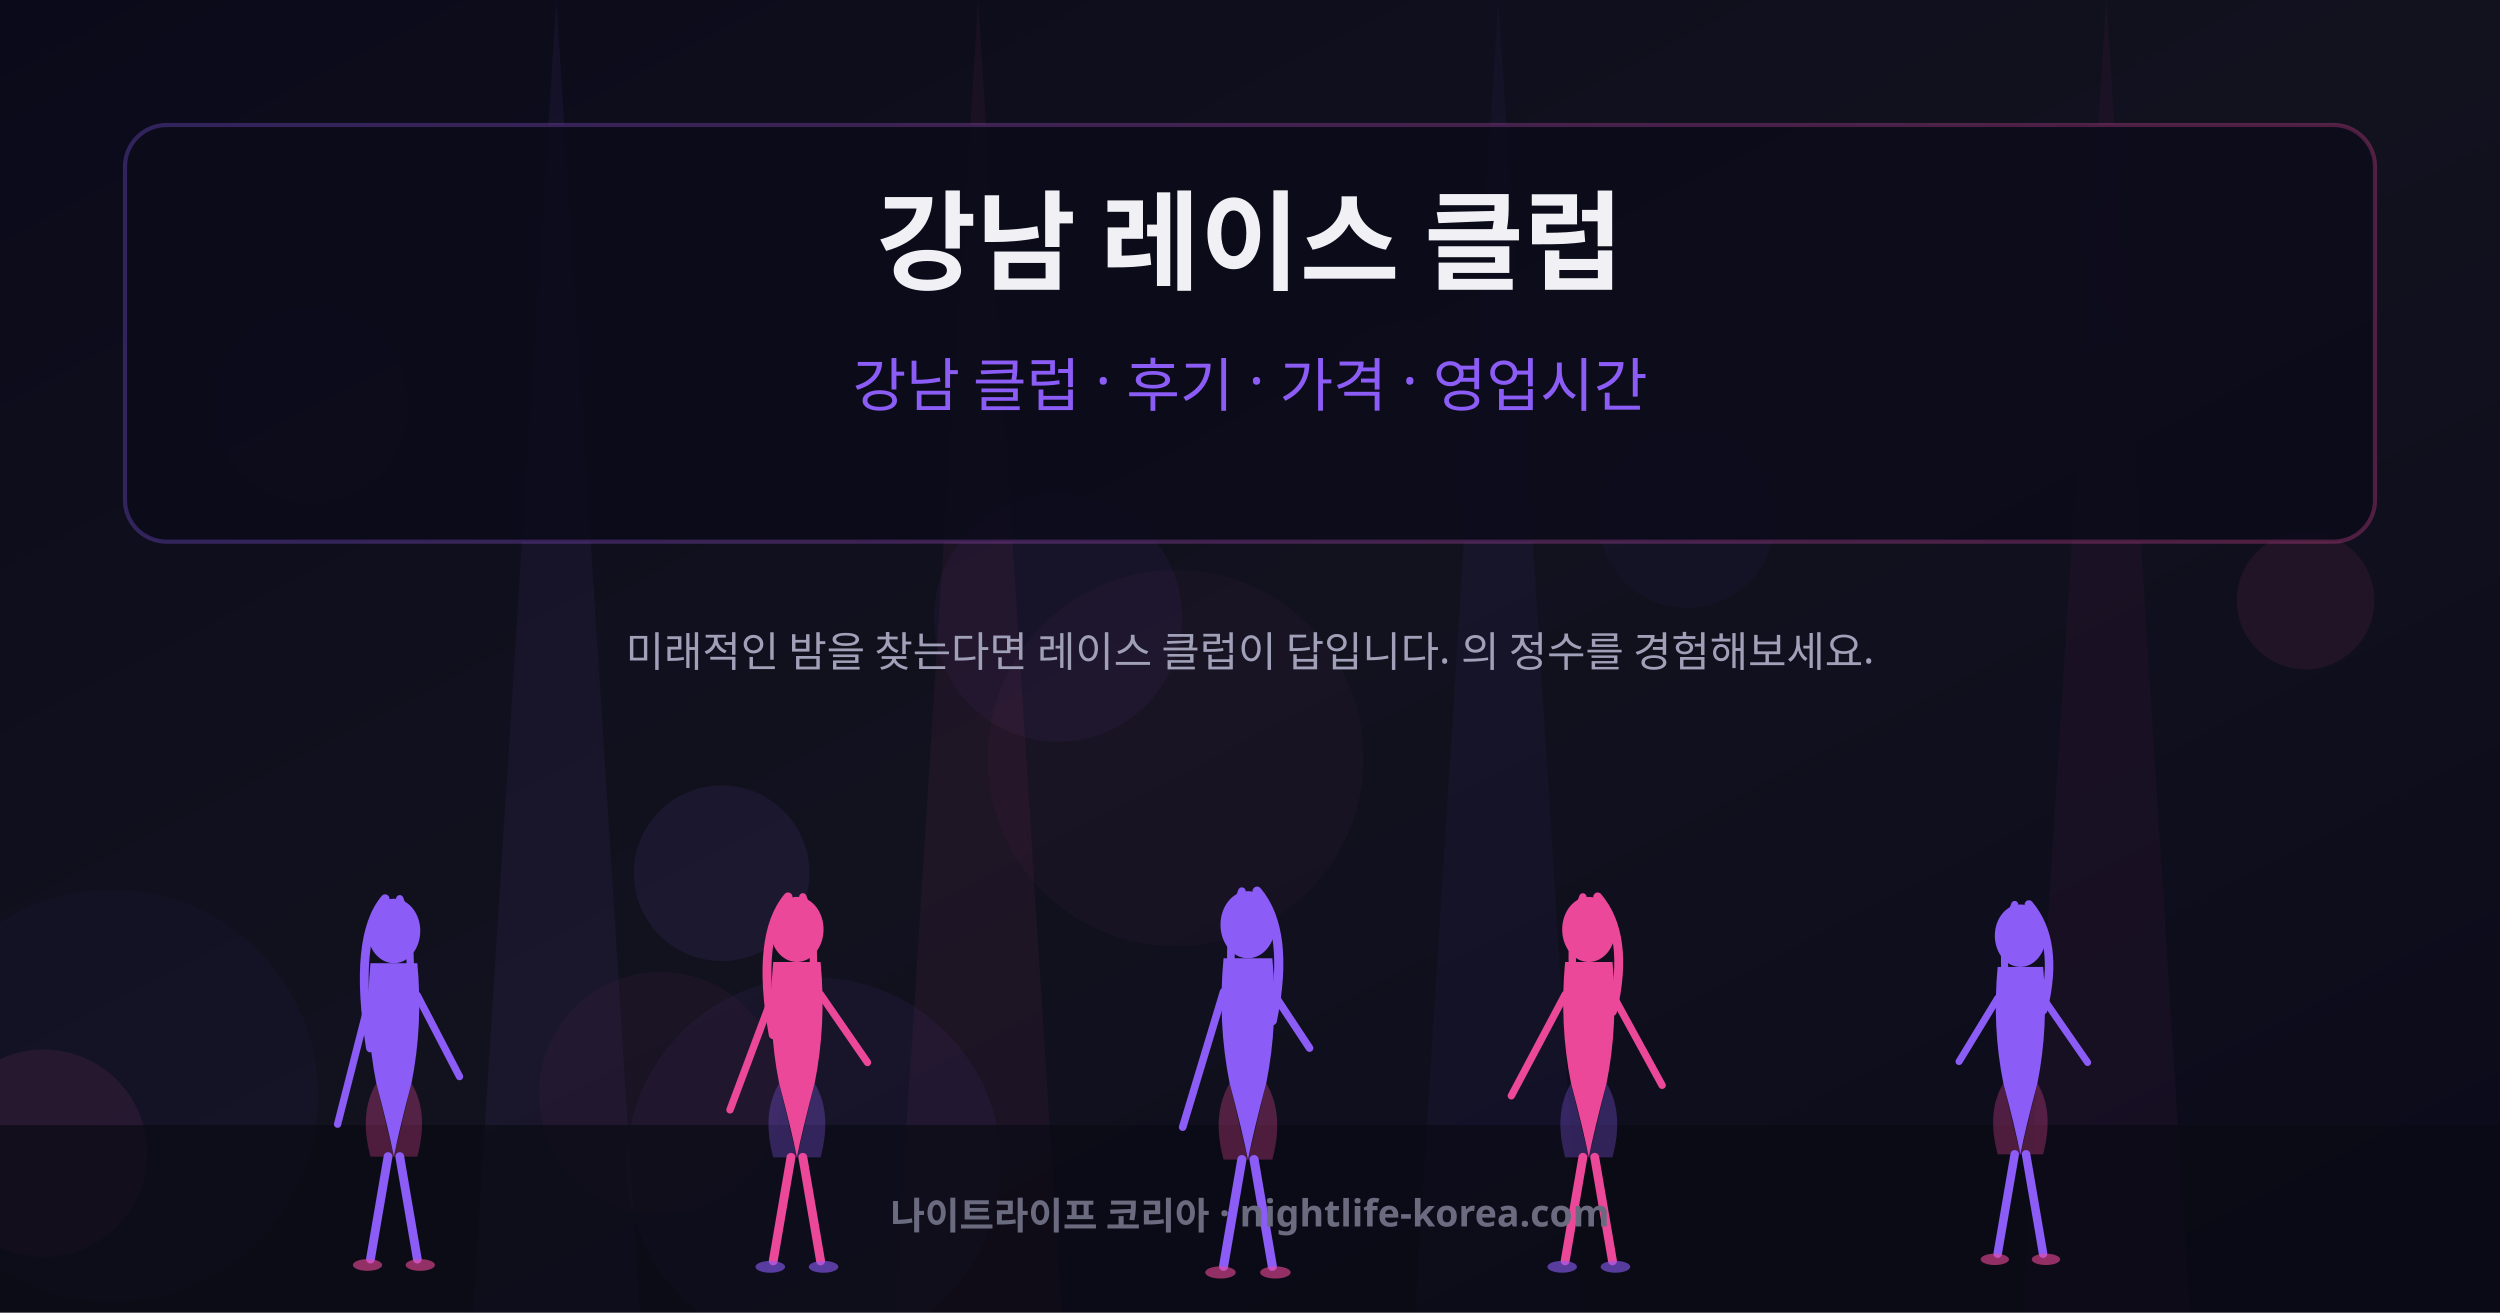
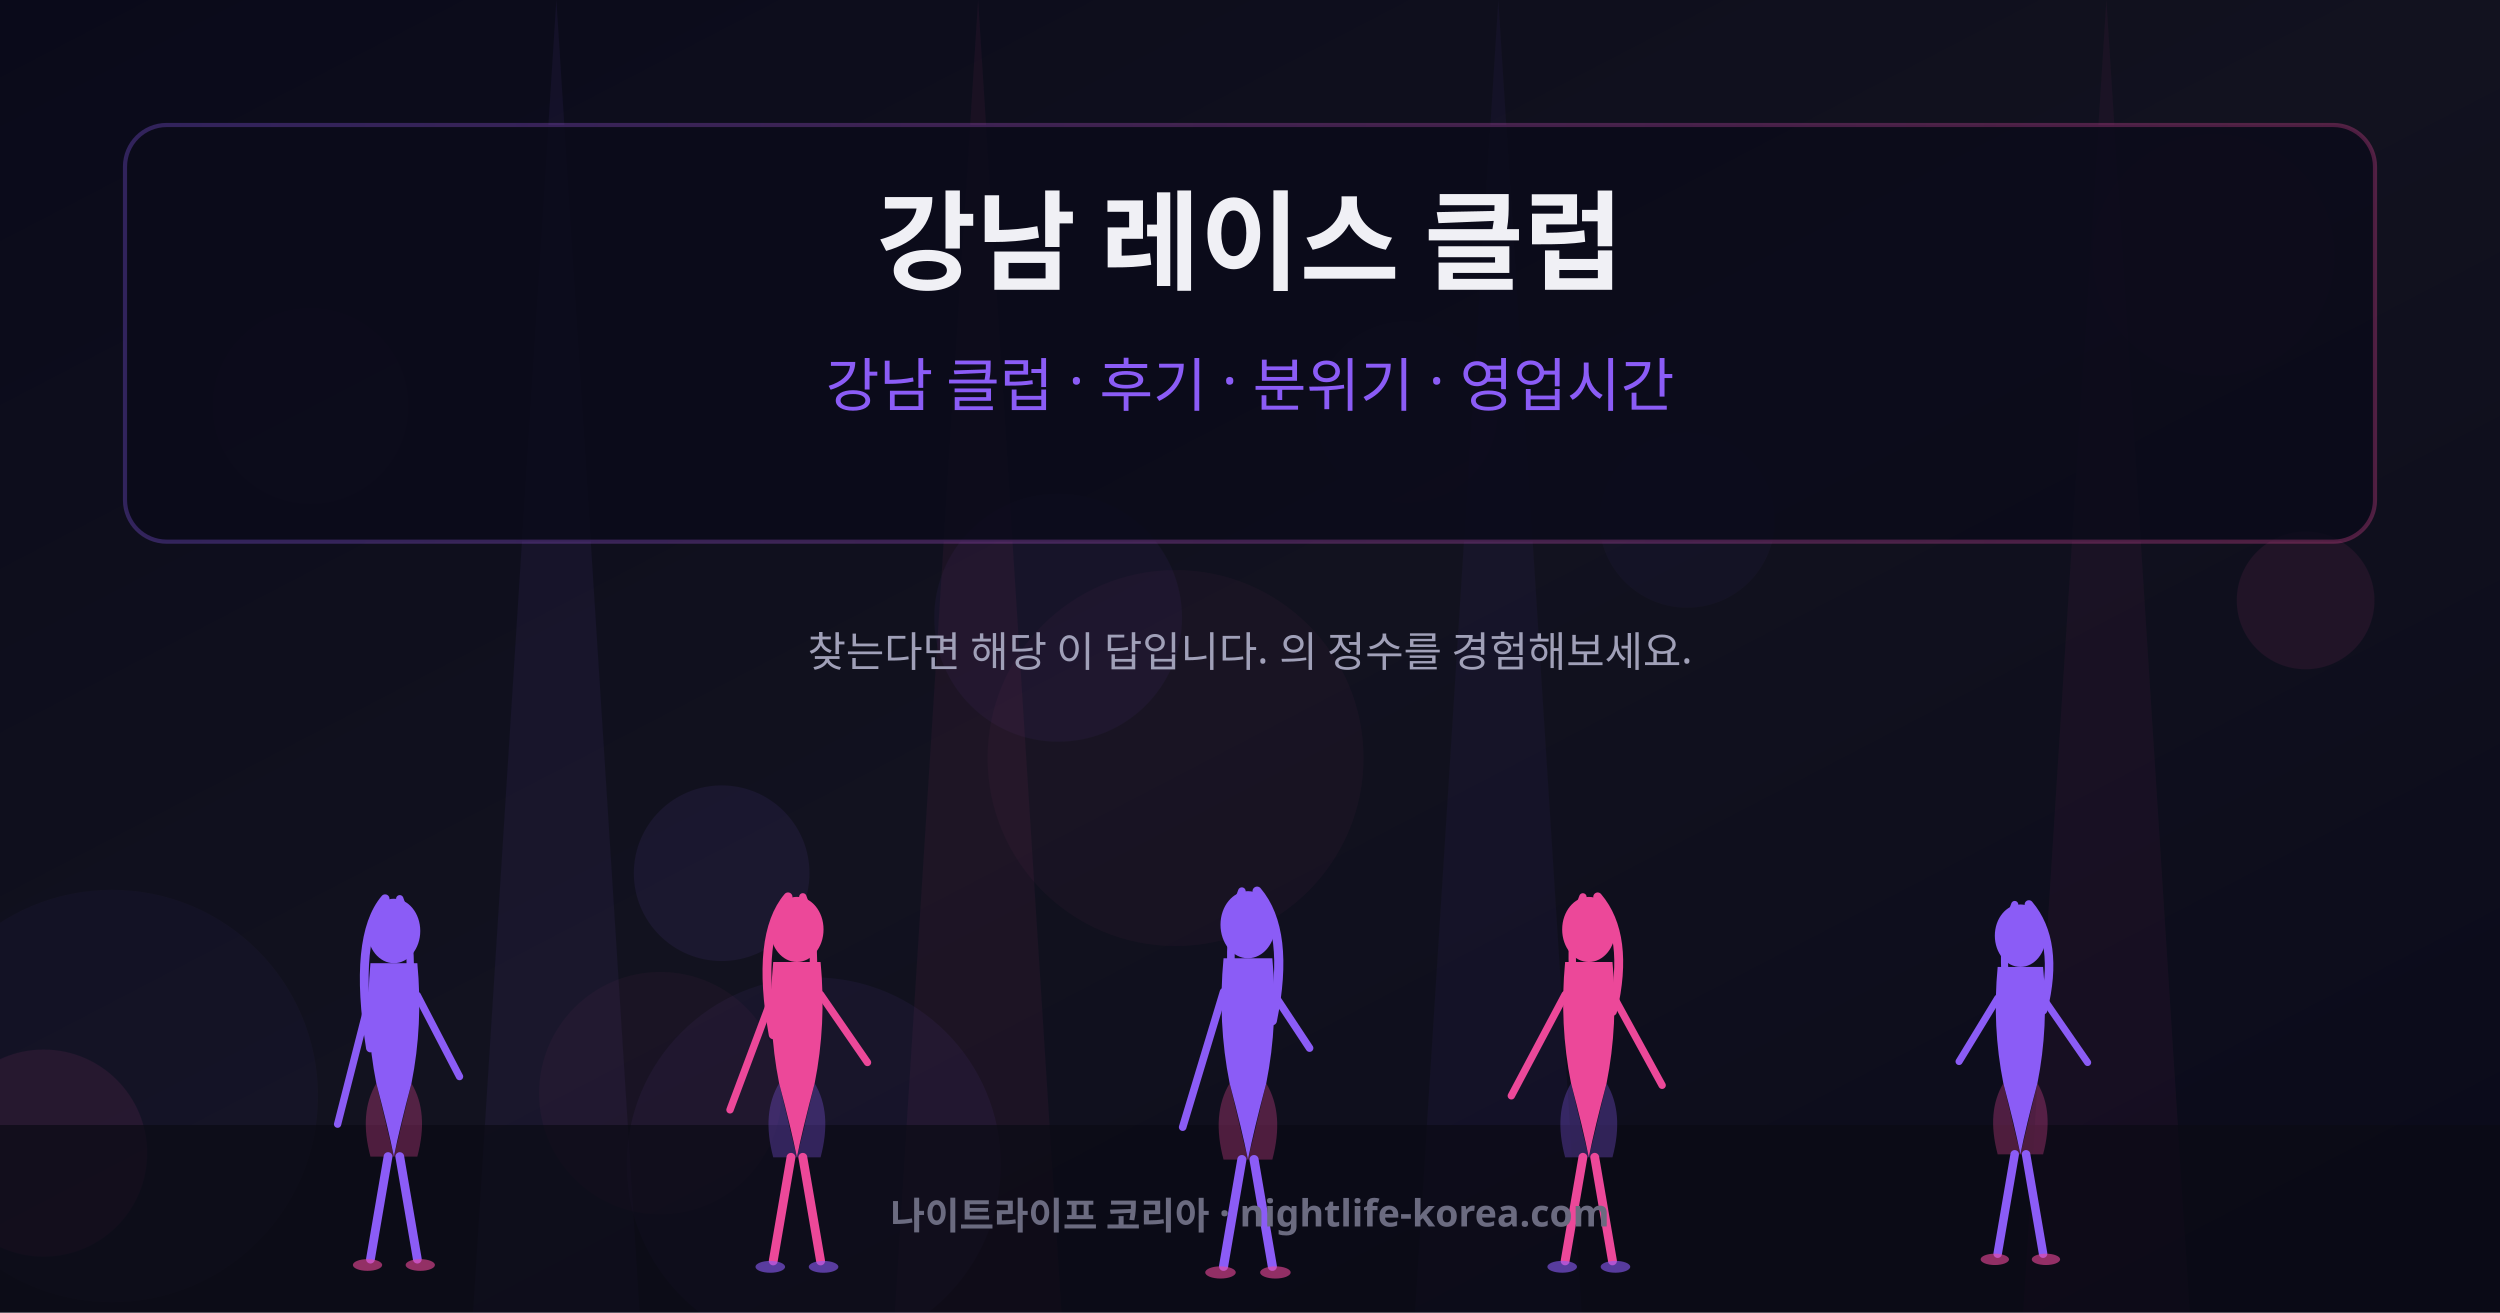
<svg xmlns="http://www.w3.org/2000/svg" viewBox="0 0 1200 630" width="1200" height="630">
  <defs>
    <linearGradient id="ogbg" x1="0%" y1="0%" x2="100%" y2="100%">
      <stop offset="0%" style="stop-color:#0a0a1a" />
      <stop offset="50%" style="stop-color:#12121f" />
      <stop offset="100%" style="stop-color:#0a0a1a" />
    </linearGradient>
    <linearGradient id="ogtxt" x1="0%" y1="0%" x2="100%" y2="0%">
      <stop offset="0%" style="stop-color:#8b5cf6" />
      <stop offset="100%" style="stop-color:#ec4899" />
    </linearGradient>
  </defs>
  <rect width="1200" height="630" fill="url(#ogbg)" />
  <polygon points="267.053,0 227.053,630 307.053,630" fill="#8b5cf6" opacity="0.064" />
  <polygon points="469.49,0 429.49,630 509.49,630" fill="#ec4899" opacity="0.055" />
  <polygon points="719.201,0 679.201,630 759.201,630" fill="#8b5cf6" opacity="0.046" />
  <polygon points="1011.064,0 971.064,630 1051.064,630" fill="#ec4899" opacity="0.047" />
  <circle cx="20.947" cy="553.494" r="49.722" fill="#ec4899" opacity="0.08" />
  <circle cx="346.395" cy="419.145" r="42.154" fill="#8b5cf6" opacity="0.075" />
  <circle cx="1062.528" cy="122.38" r="58.059" fill="#ec4899" opacity="0.042" />
  <circle cx="149.092" cy="194.883" r="47.046" fill="#ec4899" opacity="0.037" />
  <circle cx="1106.696" cy="288.2" r="33.059" fill="#ec4899" opacity="0.079" />
  <circle cx="809.79" cy="249.557" r="42.157" fill="#8b5cf6" opacity="0.033" />
  <circle cx="507.906" cy="296.554" r="59.484" fill="#8b5cf6" opacity="0.05" />
  <circle cx="390.619" cy="558.939" r="89.777" fill="#8b5cf6" opacity="0.06" />
  <circle cx="53.694" cy="526.063" r="98.955" fill="#8b5cf6" opacity="0.032" />
  <circle cx="316.944" cy="524.738" r="58.184" fill="#ec4899" opacity="0.042" />
  <circle cx="564.261" cy="363.864" r="90.217" fill="#ec4899" opacity="0.038" />
  <circle cx="675.233" cy="197.908" r="43.589" fill="#ec4899" opacity="0.031" />
  <rect x="0" y="540" width="1200" height="90" fill="#0a0a14" opacity="0.7" />
  <g transform="translate(189.069,520) scale(1.406393)">
    <ellipse cx="0" cy="-52" rx="9" ry="11" fill="#8b5cf6" />
    <path d="M-3,-63 Q-14,-50 -8,-12.066" stroke="#8b5cf6" stroke-width="3" fill="none" stroke-linecap="round" />
    <path d="M2,-63 Q8,-48 4,-15.066" stroke="#8b5cf6" stroke-width="2.5" fill="none" stroke-linecap="round" />
    <path d="M-8,-41 Q-10,-20 -6,0 Q-2,15 0,25 Q2,15 6,0 Q10,-20 8,-41 Z" fill="#8b5cf6" />
    <path d="M-6,0 Q-12,10 -8,25 L0,25 Z" fill="#ec4899" opacity="0.3" />
    <path d="M6,0 Q12,10 8,25 L0,25 Z" fill="#ec4899" opacity="0.3" />
    <line x1="-2" y1="25" x2="-8" y2="60" stroke="#8b5cf6" stroke-width="3" stroke-linecap="round" />
    <line x1="2" y1="25" x2="8" y2="60" stroke="#8b5cf6" stroke-width="3" stroke-linecap="round" />
    <ellipse cx="-9" cy="62" rx="5" ry="2" fill="#ec4899" opacity="0.6" />
    <ellipse cx="9" cy="62" rx="5" ry="2" fill="#ec4899" opacity="0.6" />
    <line x1="-8" y1="-30" x2="-19.212" y2="13.939" stroke="#8b5cf6" stroke-width="2.5" stroke-linecap="round" />
    <line x1="8" y1="-30" x2="22.399" y2="-2.304" stroke="#8b5cf6" stroke-width="2.5" stroke-linecap="round" />
  </g>
  <g transform="translate(382.5129,520) scale(1.420702)">
    <ellipse cx="0" cy="-52" rx="9" ry="11" fill="#ec4899" />
    <path d="M-3,-63 Q-14,-50 -8,-16.413" stroke="#ec4899" stroke-width="3" fill="none" stroke-linecap="round" />
    <path d="M2,-63 Q8,-48 4,-19.413" stroke="#ec4899" stroke-width="2.5" fill="none" stroke-linecap="round" />
    <path d="M-8,-41 Q-10,-20 -6,0 Q-2,15 0,25 Q2,15 6,0 Q10,-20 8,-41 Z" fill="#ec4899" />
    <path d="M-6,0 Q-12,10 -8,25 L0,25 Z" fill="#8b5cf6" opacity="0.3" />
    <path d="M6,0 Q12,10 8,25 L0,25 Z" fill="#8b5cf6" opacity="0.3" />
    <line x1="-2" y1="25" x2="-8" y2="60" stroke="#ec4899" stroke-width="3" stroke-linecap="round" />
    <line x1="2" y1="25" x2="8" y2="60" stroke="#ec4899" stroke-width="3" stroke-linecap="round" />
    <ellipse cx="-9" cy="62" rx="5" ry="2" fill="#8b5cf6" opacity="0.6" />
    <ellipse cx="9" cy="62" rx="5" ry="2" fill="#8b5cf6" opacity="0.6" />
    <line x1="-8" y1="-30" x2="-22.601" y2="8.951" stroke="#ec4899" stroke-width="2.5" stroke-linecap="round" />
    <line x1="8" y1="-30" x2="23.845" y2="-7.057" stroke="#ec4899" stroke-width="2.5" stroke-linecap="round" />
  </g>
  <g transform="translate(599.0127,520) scale(1.464121)">
    <ellipse cx="0" cy="-52" rx="9" ry="11" fill="#8b5cf6" />
    <path d="M3,-63 Q14,-50 8,-20.535" stroke="#8b5cf6" stroke-width="3" fill="none" stroke-linecap="round" />
    <path d="M-2,-63 Q-8,-48 -4,-23.535" stroke="#8b5cf6" stroke-width="2.5" fill="none" stroke-linecap="round" />
    <path d="M-8,-41 Q-10,-20 -6,0 Q-2,15 0,25 Q2,15 6,0 Q10,-20 8,-41 Z" fill="#8b5cf6" />
    <path d="M-6,0 Q-12,10 -8,25 L0,25 Z" fill="#ec4899" opacity="0.3" />
    <path d="M6,0 Q12,10 8,25 L0,25 Z" fill="#ec4899" opacity="0.3" />
    <line x1="-2" y1="25" x2="-8" y2="60" stroke="#8b5cf6" stroke-width="3" stroke-linecap="round" />
    <line x1="2" y1="25" x2="8" y2="60" stroke="#8b5cf6" stroke-width="3" stroke-linecap="round" />
    <ellipse cx="-9" cy="62" rx="5" ry="2" fill="#ec4899" opacity="0.6" />
    <ellipse cx="9" cy="62" rx="5" ry="2" fill="#ec4899" opacity="0.6" />
    <line x1="-8" y1="-30" x2="-21.396" y2="14.366" stroke="#8b5cf6" stroke-width="2.5" stroke-linecap="round" />
    <line x1="8" y1="-30" x2="20.2" y2="-11.552" stroke="#8b5cf6" stroke-width="2.5" stroke-linecap="round" />
  </g>
  <g transform="translate(762.6241,520) scale(1.420374)">
    <ellipse cx="0" cy="-52" rx="9" ry="11" fill="#ec4899" />
    <path d="M3,-63 Q14,-50 8,-24.301" stroke="#ec4899" stroke-width="3" fill="none" stroke-linecap="round" />
    <path d="M-2,-63 Q-8,-48 -4,-27.301" stroke="#ec4899" stroke-width="2.5" fill="none" stroke-linecap="round" />
    <path d="M-8,-41 Q-10,-20 -6,0 Q-2,15 0,25 Q2,15 6,0 Q10,-20 8,-41 Z" fill="#ec4899" />
    <path d="M-6,0 Q-12,10 -8,25 L0,25 Z" fill="#8b5cf6" opacity="0.3" />
    <path d="M6,0 Q12,10 8,25 L0,25 Z" fill="#8b5cf6" opacity="0.3" />
    <line x1="-2" y1="25" x2="-8" y2="60" stroke="#ec4899" stroke-width="3" stroke-linecap="round" />
    <line x1="2" y1="25" x2="8" y2="60" stroke="#ec4899" stroke-width="3" stroke-linecap="round" />
    <ellipse cx="-9" cy="62" rx="5" ry="2" fill="#8b5cf6" opacity="0.6" />
    <ellipse cx="9" cy="62" rx="5" ry="2" fill="#8b5cf6" opacity="0.6" />
    <line x1="-8" y1="-30" x2="-26.175" y2="4.21" stroke="#ec4899" stroke-width="2.5" stroke-linecap="round" />
    <line x1="8" y1="-30" x2="24.778" y2="0.652" stroke="#ec4899" stroke-width="2.5" stroke-linecap="round" />
  </g>
  <g transform="translate(969.7829,520) scale(1.362747)">
    <ellipse cx="0" cy="-52" rx="9" ry="11" fill="#8b5cf6" />
    <path d="M3,-63 Q14,-50 8,-25.744" stroke="#8b5cf6" stroke-width="3" fill="none" stroke-linecap="round" />
    <path d="M-2,-63 Q-8,-48 -4,-28.744" stroke="#8b5cf6" stroke-width="2.5" fill="none" stroke-linecap="round" />
    <path d="M-8,-41 Q-10,-20 -6,0 Q-2,15 0,25 Q2,15 6,0 Q10,-20 8,-41 Z" fill="#8b5cf6" />
    <path d="M-6,0 Q-12,10 -8,25 L0,25 Z" fill="#ec4899" opacity="0.3" />
    <path d="M6,0 Q12,10 8,25 L0,25 Z" fill="#ec4899" opacity="0.3" />
    <line x1="-2" y1="25" x2="-8" y2="60" stroke="#8b5cf6" stroke-width="3" stroke-linecap="round" />
    <line x1="2" y1="25" x2="8" y2="60" stroke="#8b5cf6" stroke-width="3" stroke-linecap="round" />
    <ellipse cx="-9" cy="62" rx="5" ry="2" fill="#ec4899" opacity="0.6" />
    <ellipse cx="9" cy="62" rx="5" ry="2" fill="#ec4899" opacity="0.6" />
    <line x1="-8" y1="-30" x2="-21.593" y2="-7.69" stroke="#8b5cf6" stroke-width="2.5" stroke-linecap="round" />
    <line x1="8" y1="-30" x2="23.681" y2="-7.347" stroke="#8b5cf6" stroke-width="2.5" stroke-linecap="round" />
  </g>
  <rect x="60" y="60" width="1080" height="200" rx="20" fill="#0a0a1a" opacity="0.85" />
  <rect x="60" y="60" width="1080" height="200" rx="20" fill="none" stroke="url(#ogtxt)" stroke-width="2" opacity="0.3" />
  <text x="600" y="135" text-anchor="middle" font-family="'Noto Sans KR',sans-serif" font-size="52" font-weight="800" fill="#f0f0f5">강남 레이스 클럽</text>
-   <text x="600" y="195" text-anchor="middle" font-family="'Noto Sans KR',sans-serif" font-size="28" font-weight="500" fill="#8b5cf6">강남 클럽 · 후기 · 가격 · 영업시간</text>
+   <text x="600" y="195" text-anchor="middle" font-family="'Noto Sans KR',sans-serif" font-size="28" font-weight="500" fill="#8b5cf6">강남 클럽 · 후기 · 분위기 · 영업시간</text>
  <rect x="60" y="290" width="auto" height="40" rx="20" fill="#8b5cf6" opacity="0.15" />
-   <text x="600" y="320" text-anchor="middle" font-family="'Noto Sans KR',sans-serif" font-size="20" fill="#a0a0b8">미래적인 밤을 찾는다면 레이스 클럽이 답입니다. 의 정수를 경험해보세요.</text>
+   <text x="600" y="320" text-anchor="middle" font-family="'Noto Sans KR',sans-serif" font-size="20" fill="#a0a0b8">찾는다면 해당 이 답입니다. 의 정수를 경험해보세요.</text>
  <text x="600" y="590" text-anchor="middle" font-family="'Noto Sans KR',sans-serif" font-size="18" font-weight="600" fill="#6b6b80">나이트라이프 코리아 · nightlife-korea.com</text>
</svg>
